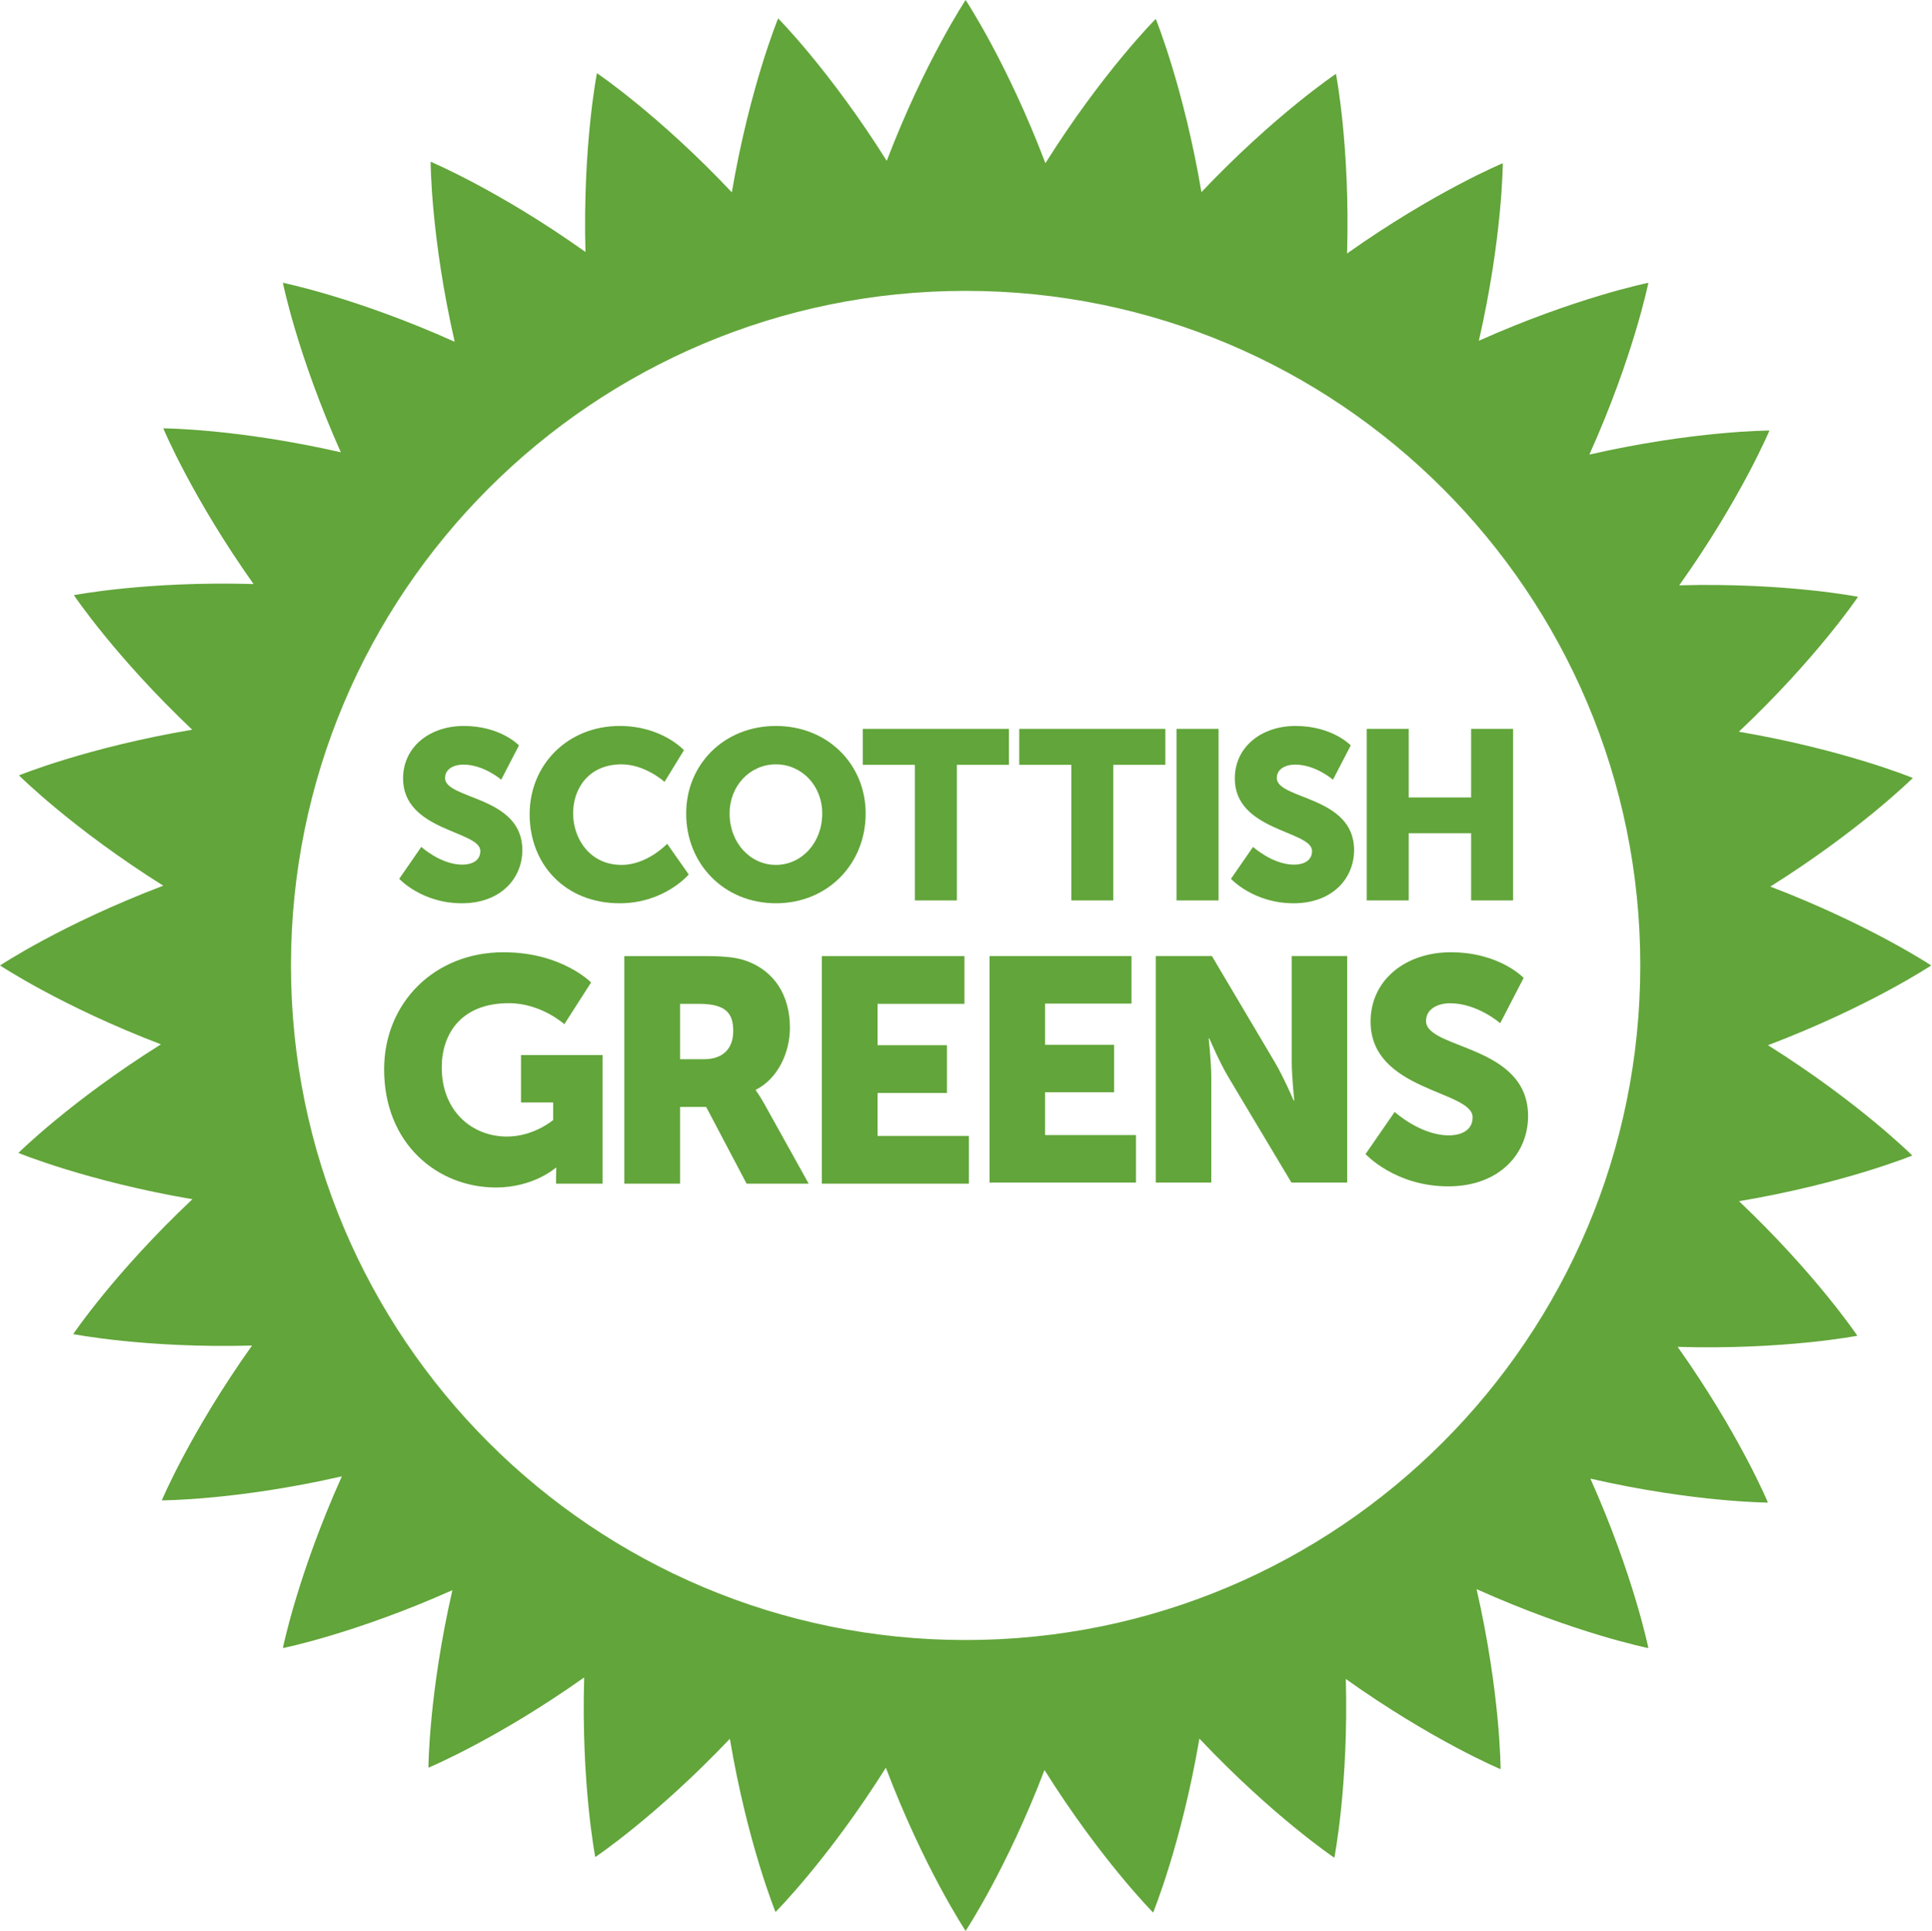
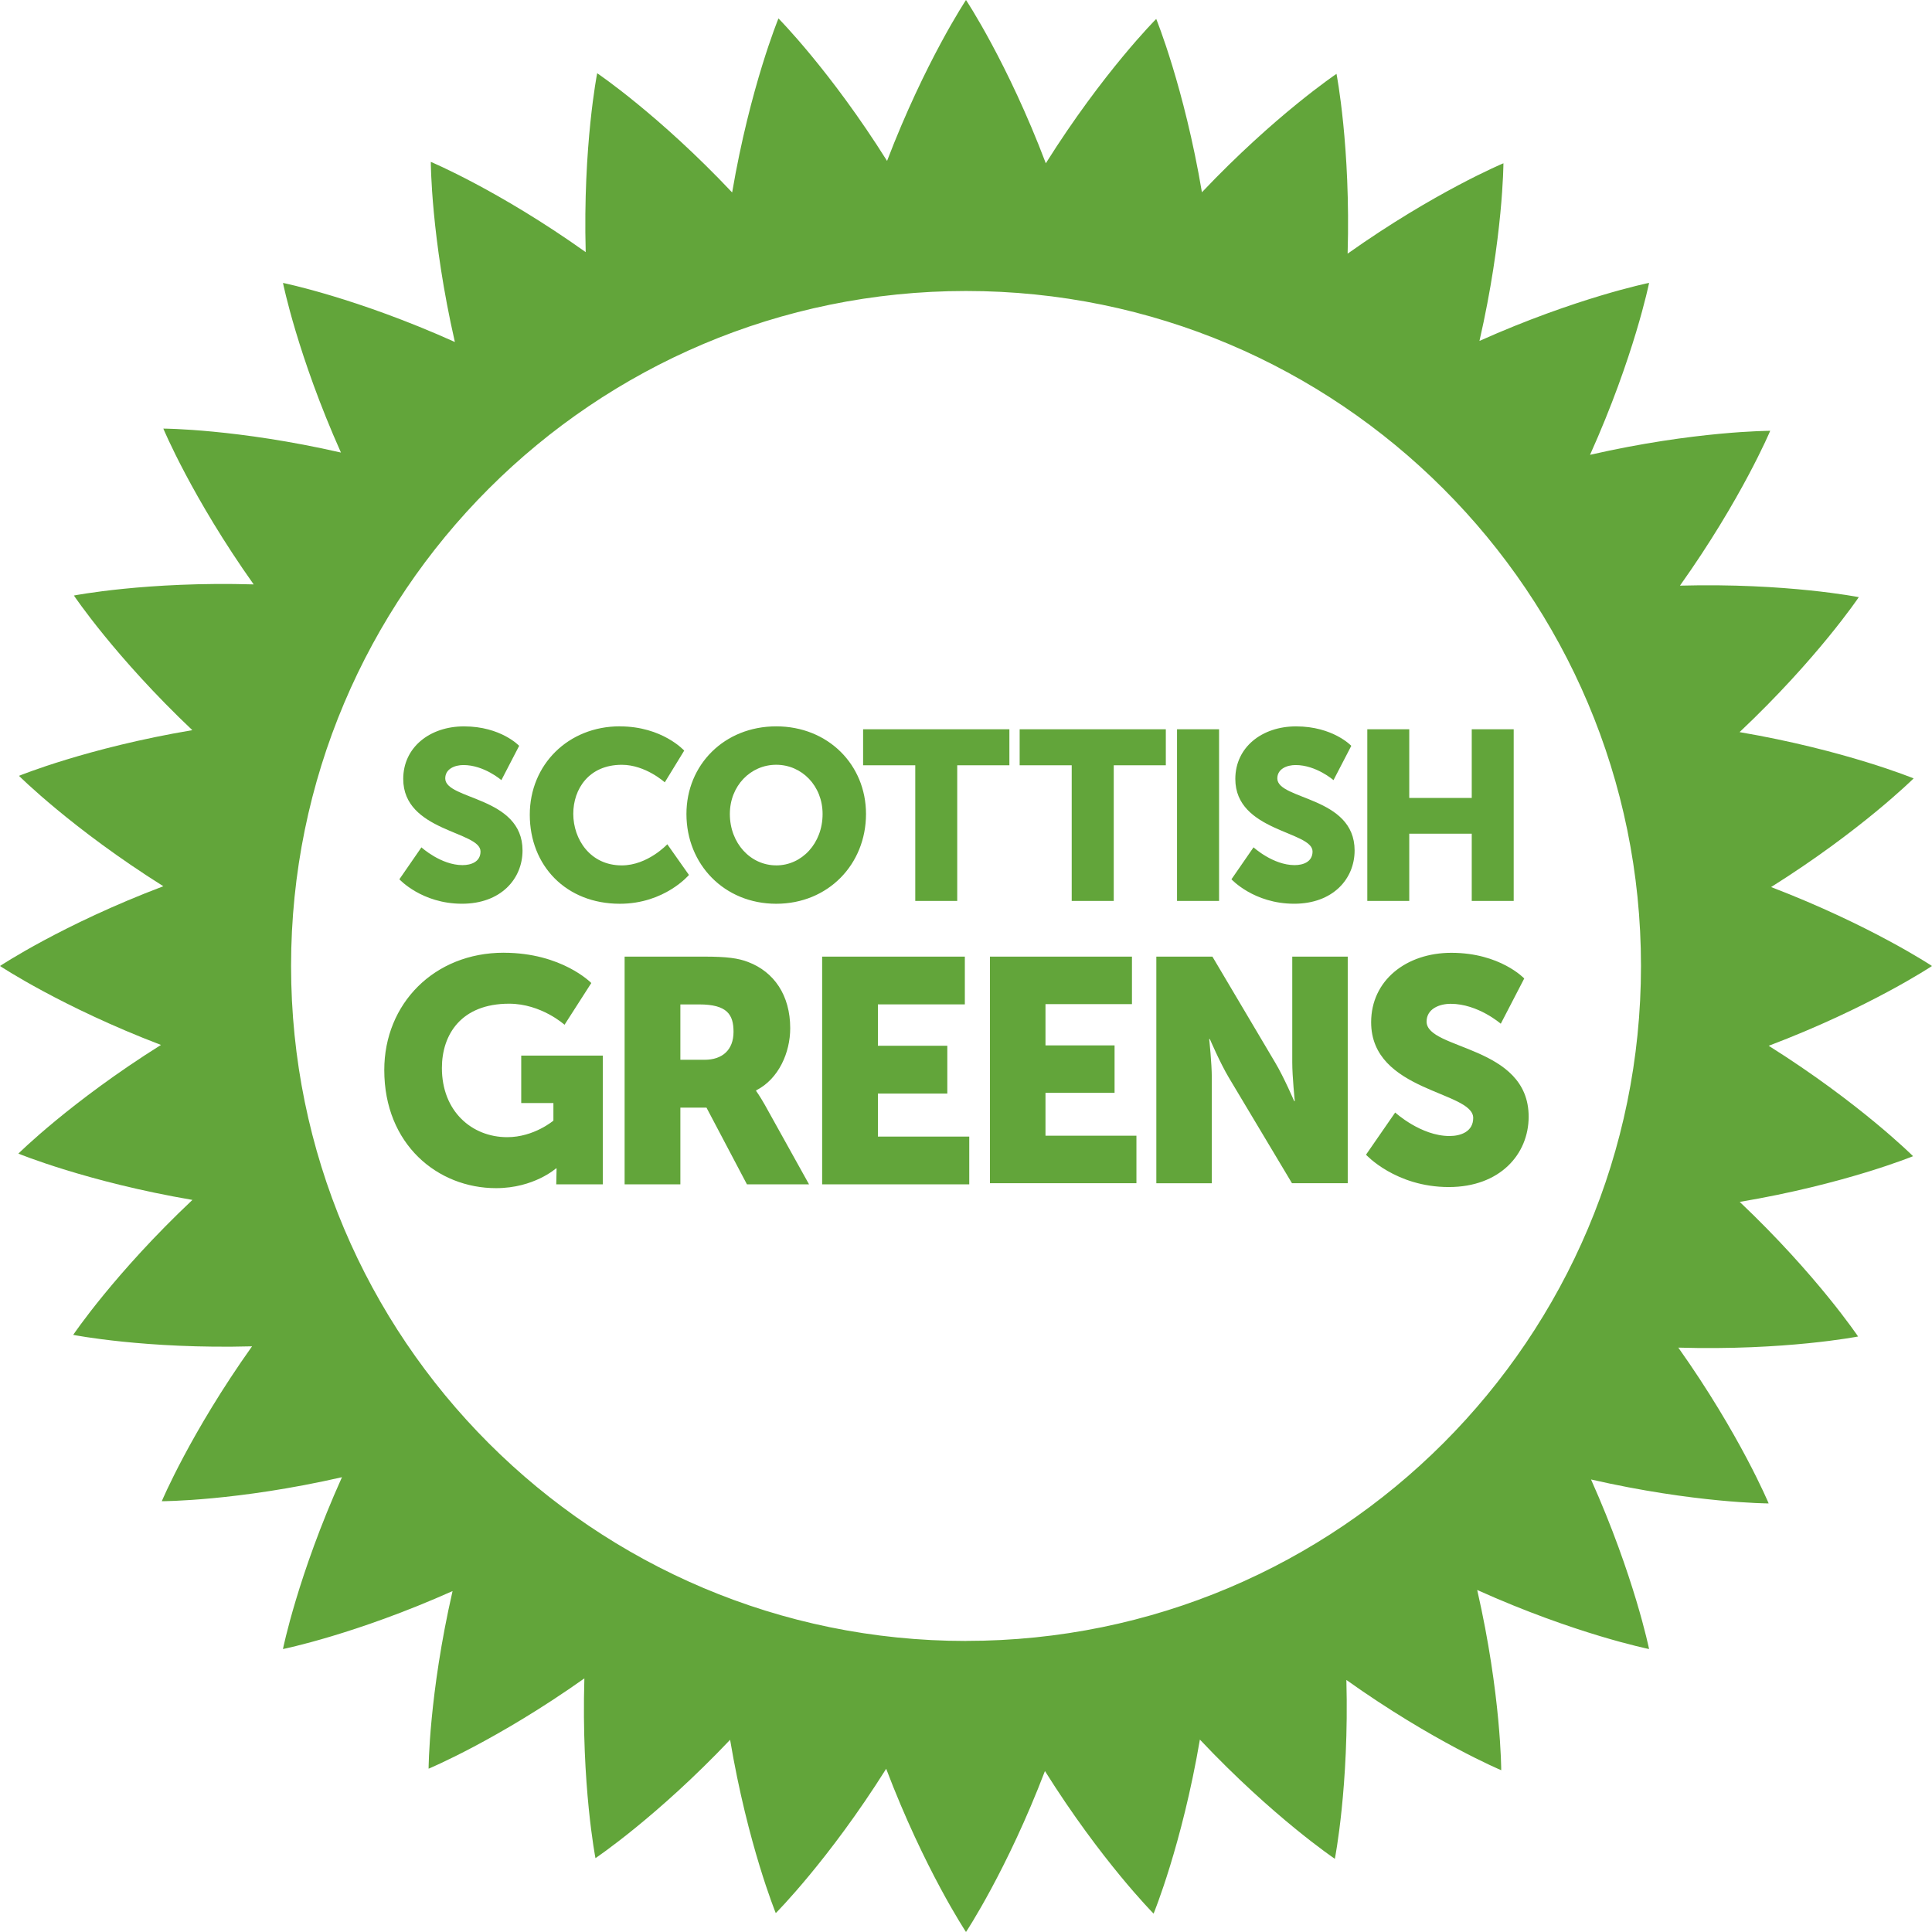
- <svg xmlns="http://www.w3.org/2000/svg" width="19.756mm" height="19.755mm" viewBox="0 0 70 69.999" id="svg11825" version="1.1">
-   <defs id="defs11827">
-     <linearGradient x1="0" y1="0" x2="1" y2="0" gradientUnits="userSpaceOnUse" gradientTransform="matrix(43.69919,36.66791,-36.66791,43.69919,344.8329,531.461)" spreadMethod="pad" id="linearGradient3197">
-       <stop style="stop-opacity:1;stop-color:#fcc215" offset="0" id="stop3199" />
-       <stop style="stop-opacity:1;stop-color:#fab41a" offset="0.328" id="stop3201" />
-       <stop style="stop-opacity:1;stop-color:#fab41a" offset="0.328" id="stop3203" />
-       <stop style="stop-opacity:1;stop-color:#fecb0f" offset="0.522" id="stop3205" />
-       <stop style="stop-opacity:1;stop-color:#ffffff" offset="1" id="stop3207" />
-     </linearGradient>
-     <linearGradient x1="0" y1="0" x2="1" y2="0" gradientUnits="userSpaceOnUse" gradientTransform="matrix(-63.69571,36.77472,-36.77472,-63.69571,387.4492,539.2807)" spreadMethod="pad" id="linearGradient3223">
-       <stop style="stop-opacity:1;stop-color:#f69c20" offset="0" id="stop3225" />
-       <stop style="stop-opacity:1;stop-color:#fecb0f" offset="0.389" id="stop3227" />
-       <stop style="stop-opacity:1;stop-color:#ffffff" offset="1" id="stop3229" />
-     </linearGradient>
-     <linearGradient x1="0" y1="0" x2="1" y2="0" gradientUnits="userSpaceOnUse" gradientTransform="matrix(-76.49741,-13.48854,13.48854,-76.49741,385.2243,556.3118)" spreadMethod="pad" id="linearGradient3245">
-       <stop style="stop-opacity:1;stop-color:#f69c20" offset="0" id="stop3247" />
-       <stop style="stop-opacity:1;stop-color:#fecb0f" offset="0.401" id="stop3249" />
-       <stop style="stop-opacity:1;stop-color:#ffffff" offset="0.864" id="stop3251" />
-       <stop style="stop-opacity:1;stop-color:#ffffff" offset="1" id="stop3253" />
-     </linearGradient>
-     <linearGradient x1="0" y1="0" x2="1" y2="0" gradientUnits="userSpaceOnUse" gradientTransform="matrix(10.9086,0,0,-10.9086,351.5235,545.8747)" spreadMethod="pad" id="linearGradient3269">
-       <stop style="stop-opacity:1;stop-color:#f69c20" offset="0" id="stop3271" />
-       <stop style="stop-opacity:1;stop-color:#fecb0f" offset="0.5" id="stop3273" />
-       <stop style="stop-opacity:1;stop-color:#ffffff" offset="1" id="stop3275" />
-     </linearGradient>
-     <linearGradient x1="0" y1="0" x2="1" y2="0" gradientUnits="userSpaceOnUse" gradientTransform="matrix(-78.32455,1.53e-5,-1.53e-5,-78.32455,382.7697,545.9041)" spreadMethod="pad" id="linearGradient3291">
-       <stop style="stop-opacity:1;stop-color:#f7941d" offset="0" id="stop3293" />
-       <stop style="stop-opacity:1;stop-color:#f7c628" offset="1" id="stop3295" />
-     </linearGradient>
-     <linearGradient x1="0" y1="0" x2="1" y2="0" gradientUnits="userSpaceOnUse" gradientTransform="matrix(43.74338,36.70502,-36.70502,43.74338,345.9307,530.1657)" spreadMethod="pad" id="linearGradient3311">
-       <stop style="stop-opacity:1;stop-color:#f69c20" offset="0" id="stop3313" />
-       <stop style="stop-opacity:1;stop-color:#fecb0f" offset="0.135" id="stop3315" />
-       <stop style="stop-opacity:1;stop-color:#fecb0f" offset="1" id="stop3317" />
-     </linearGradient>
-     <linearGradient x1="0" y1="0" x2="1" y2="0" gradientUnits="userSpaceOnUse" gradientTransform="matrix(3.132263,8.60585,8.60585,-3.132263,355.0397,530.472)" spreadMethod="pad" id="linearGradient3333">
-       <stop style="stop-opacity:1;stop-color:#f69c20" offset="0" id="stop3335" />
-       <stop style="stop-opacity:1;stop-color:#fecb0f" offset="0.667" id="stop3337" />
-       <stop style="stop-opacity:1;stop-color:#fecb0f" offset="1" id="stop3339" />
-     </linearGradient>
-     <linearGradient x1="0" y1="0" x2="1" y2="0" gradientUnits="userSpaceOnUse" gradientTransform="matrix(43.73723,36.69995,-36.69995,43.73723,351.2902,523.784)" spreadMethod="pad" id="linearGradient3355">
-       <stop style="stop-opacity:1;stop-color:#f69c20" offset="0" id="stop3357" />
-       <stop style="stop-opacity:1;stop-color:#fecb0f" offset="0.628" id="stop3359" />
-       <stop style="stop-opacity:1;stop-color:#ffffff" offset="1" id="stop3361" />
-     </linearGradient>
-     <linearGradient x1="0" y1="0" x2="1" y2="0" gradientUnits="userSpaceOnUse" gradientTransform="matrix(43.68182,36.65335,-36.65335,43.68182,352.9549,521.7974)" spreadMethod="pad" id="linearGradient3377">
-       <stop style="stop-opacity:1;stop-color:#f69c20" offset="0" id="stop3379" />
-       <stop style="stop-opacity:1;stop-color:#fecb0f" offset="0.583" id="stop3381" />
-       <stop style="stop-opacity:1;stop-color:#ffffff" offset="1" id="stop3383" />
-     </linearGradient>
-     <linearGradient x1="0" y1="0" x2="1" y2="0" gradientUnits="userSpaceOnUse" gradientTransform="matrix(32.97101,0,0,-32.97101,345.3931,545.0017)" spreadMethod="pad" id="linearGradient3399">
-       <stop style="stop-opacity:1;stop-color:#de831d" offset="0" id="stop3401" />
-       <stop style="stop-opacity:1;stop-color:#eda919" offset="0.273" id="stop3403" />
-       <stop style="stop-opacity:1;stop-color:#de891d" offset="0.519" id="stop3405" />
-       <stop style="stop-opacity:1;stop-color:#fecb0e" offset="1" id="stop3407" />
-     </linearGradient>
-     <linearGradient x1="0" y1="0" x2="1" y2="0" gradientUnits="userSpaceOnUse" gradientTransform="matrix(-8.17514,22.461,22.461,8.17514,361.8389,544.867)" spreadMethod="pad" id="linearGradient3423">
-       <stop style="stop-opacity:1;stop-color:#ce8019" offset="0" id="stop3425" />
-       <stop style="stop-opacity:1;stop-color:#fecb0e" offset="0.861" id="stop3427" />
-       <stop style="stop-opacity:1;stop-color:#fecb0e" offset="1" id="stop3429" />
-     </linearGradient>
-     <linearGradient x1="0" y1="0" x2="1" y2="0" gradientUnits="userSpaceOnUse" gradientTransform="matrix(-5.892319,16.18907,16.18907,5.892319,359.0273,542.6015)" spreadMethod="pad" id="linearGradient3445">
-       <stop style="stop-opacity:1;stop-color:#d4831b" offset="0" id="stop3447" />
-       <stop style="stop-opacity:1;stop-color:#fecb0e" offset="1" id="stop3449" />
-     </linearGradient>
-     <linearGradient x1="0" y1="0" x2="1" y2="0" gradientUnits="userSpaceOnUse" gradientTransform="matrix(-2.995407,8.229843,8.229843,2.995407,358.4874,541.6999)" spreadMethod="pad" id="linearGradient3465">
-       <stop style="stop-opacity:1;stop-color:#de831d" offset="0" id="stop3467" />
-       <stop style="stop-opacity:1;stop-color:#fecb0e" offset="0.834" id="stop3469" />
-       <stop style="stop-opacity:1;stop-color:#fecb0e" offset="0.834" id="stop3471" />
-       <stop style="stop-opacity:1;stop-color:#fecb0e" offset="1" id="stop3473" />
-     </linearGradient>
-     <linearGradient x1="0" y1="0" x2="1" y2="0" gradientUnits="userSpaceOnUse" gradientTransform="matrix(10.97212,0,0,-10.97212,347.1612,535.4857)" spreadMethod="pad" id="linearGradient3489">
-       <stop style="stop-opacity:1;stop-color:#de831d" offset="0" id="stop3491" />
-       <stop style="stop-opacity:1;stop-color:#fecb0e" offset="1" id="stop3493" />
-     </linearGradient>
-     <linearGradient x1="0" y1="0" x2="1" y2="0" gradientUnits="userSpaceOnUse" gradientTransform="matrix(8.290543,0,0,-8.290543,352.5651,534.4637)" spreadMethod="pad" id="linearGradient3509">
-       <stop style="stop-opacity:1;stop-color:#d4831b" offset="0" id="stop3511" />
-       <stop style="stop-opacity:1;stop-color:#fecb0e" offset="0.908" id="stop3513" />
-       <stop style="stop-opacity:1;stop-color:#fecb0e" offset="0.908" id="stop3515" />
-       <stop style="stop-opacity:1;stop-color:#fecb0e" offset="1" id="stop3517" />
-     </linearGradient>
-     <linearGradient x1="0" y1="0" x2="1" y2="0" gradientUnits="userSpaceOnUse" gradientTransform="matrix(18.74954,0,0,-18.74954,371.6838,548.8157)" spreadMethod="pad" id="linearGradient3533">
-       <stop style="stop-opacity:1;stop-color:#de891d" offset="0" id="stop3535" />
-       <stop style="stop-opacity:1;stop-color:#fecb0e" offset="1" id="stop3537" />
-     </linearGradient>
-     <linearGradient x1="0" y1="0" x2="1" y2="0" gradientUnits="userSpaceOnUse" gradientTransform="matrix(18.05803,0,0,-18.05803,369.7102,543.0122)" spreadMethod="pad" id="linearGradient3553">
-       <stop style="stop-opacity:1;stop-color:#de891d" offset="0" id="stop3555" />
-       <stop style="stop-opacity:1;stop-color:#fecb0e" offset="1" id="stop3557" />
-     </linearGradient>
-     <clipPath id="clipPath3616-7">
-       <path d="m 46.772,673.701 139.843,0 0,139.842 -139.843,0 0,-139.842 z" id="path3618-0" />
-     </clipPath>
-   </defs>
-   <g id="layer1" transform="translate(119.2917,-399.1694)">
-     <g transform="matrix(0.1317037,0,0,0.1317037,-130.8502,358.6314)" id="layer1-4">
-       <g transform="matrix(3.800663,0,0,-3.800663,-90.00306,3399.799)" id="g3612-3" style="fill:#62a53a;fill-opacity:1">
-         <g clip-path="url(#clipPath3616-7)" id="g3614-5" style="fill:#62a53a;fill-opacity:1">
-           <g transform="translate(83.2309,744.5785)" id="g3620-1" style="fill:#62a53a;fill-opacity:1">
-             <path d="M 0,0 C 4.22,0 6.341,-2.19 6.341,-2.19 L 4.405,-5.21 c 0,0 -1.684,1.522 -4.013,1.522 -3.457,0 -4.865,-2.215 -4.865,-4.656 0,-3.137 2.167,-5.004 4.727,-5.004 1.937,0 3.343,1.197 3.343,1.197 l 0,1.271 -2.33,0 0,3.434 5.903,0 0,-9.315 -3.366,0 0,0.461 c 0,0.344 0.023,0.692 0.023,0.692 l -0.046,0 c 0,0 -1.59,-1.429 -4.333,-1.429 -4.22,0 -8.094,3.158 -8.094,8.552 C -8.646,-3.688 -5.026,0 0,0" id="path3622-7" style="fill:#62a53a;fill-opacity:1;fill-rule:nonzero;stroke:none" />
-           </g>
-           <g transform="translate(97.7684,736.8332)" id="g3624-9" style="fill:#62a53a;fill-opacity:1">
-             <path d="m 0,0 c 1.291,0 2.097,0.714 2.097,2.027 0,1.245 -0.46,1.982 -2.489,1.982 l -1.359,0 L -1.751,0 0,0 Z m -5.788,7.469 5.741,0 C 1.637,7.469 2.442,7.353 3.158,7.077 5.026,6.363 6.202,4.68 6.202,2.281 6.202,0.529 5.37,-1.384 3.735,-2.215 l 0,-0.046 c 0,0 0.229,-0.299 0.622,-0.99 l 3.204,-5.764 -4.496,0 -2.927,5.556 -1.889,0 0,-5.556 -4.037,0 0,16.484 z" id="path3626-9" style="fill:#62a53a;fill-opacity:1;fill-rule:nonzero;stroke:none" />
-           </g>
-           <g transform="translate(106.2804,744.3019)" id="g3628-0" style="fill:#62a53a;fill-opacity:1">
-             <path d="m 0,0 10.329,0 0,-3.459 -6.293,0 0,-2.997 5.024,0 0,-3.458 -5.024,0 0,-3.112 6.615,0 0,-3.458 L 0,-16.484 0,0 Z" id="path3630-1" style="fill:#62a53a;fill-opacity:1;fill-rule:nonzero;stroke:none" />
-           </g>
-           <g transform="translate(118.4278,744.3035)" id="g3632-7" style="fill:#62a53a;fill-opacity:1">
-             <path d="m 0,0 10.278,0 0,-3.443 -6.26,0 0,-2.984 5.001,0 0,-3.439 -5.001,0 0,-3.099 6.584,0 0,-3.44 L 0,-16.405 0,0 Z" id="path3634-6" style="fill:#62a53a;fill-opacity:1;fill-rule:nonzero;stroke:none" />
-           </g>
-           <g transform="translate(130.4665,744.3035)" id="g3636-3" style="fill:#62a53a;fill-opacity:1">
-             <path d="m 0,0 4.062,0 4.54,-7.664 c 0.645,-1.079 1.379,-2.799 1.379,-2.799 l 0.046,0 c 0,0 -0.184,1.766 -0.184,2.799 l 0,7.664 4.015,0 0,-16.405 -4.038,0 -4.566,7.639 C 4.61,-7.688 3.876,-5.967 3.876,-5.967 l -0.046,0 c 0,0 0.186,-1.766 0.186,-2.799 l 0,-7.639 -4.016,0 L 0,0 Z" id="path3638-8" style="fill:#62a53a;fill-opacity:1;fill-rule:nonzero;stroke:none" />
-           </g>
-           <g transform="translate(147.7634,733.014)" id="g3640-8" style="fill:#62a53a;fill-opacity:1">
-             <path d="m 0,0 c 0,0 1.859,-1.697 3.924,-1.697 0.826,0 1.721,0.321 1.721,1.307 0,1.95 -7.389,1.881 -7.389,6.929 0,3.03 2.547,5.025 5.808,5.025 3.53,0 5.276,-1.857 5.276,-1.857 L 7.642,6.426 c 0,0 -1.652,1.445 -3.626,1.445 -0.826,0 -1.745,-0.368 -1.745,-1.286 0,-2.064 7.39,-1.697 7.39,-6.883 0,-2.729 -2.087,-5.093 -5.781,-5.093 -3.857,0 -5.99,2.339 -5.99,2.339 L 0,0 Z" id="path3642-3" style="fill:#62a53a;fill-opacity:1;fill-rule:nonzero;stroke:none" />
-           </g>
-           <g transform="translate(77.2773,752.2094)" id="g3644-4" style="fill:#62a53a;fill-opacity:1">
-             <path d="m 0,0 c 0,0 1.41,-1.286 2.972,-1.286 0.626,0 1.303,0.243 1.303,0.989 0,1.478 -5.595,1.426 -5.595,5.249 0,2.293 1.929,3.805 4.396,3.805 2.677,0 3.997,-1.408 3.997,-1.408 L 5.786,4.865 c 0,0 -1.252,1.094 -2.745,1.094 -0.624,0 -1.321,-0.277 -1.321,-0.972 0,-1.565 5.597,-1.287 5.597,-5.213 0,-2.068 -1.581,-3.858 -4.379,-3.858 -2.919,0 -4.536,1.772 -4.536,1.772 L 0,0 Z" id="path3646-0" style="fill:#62a53a;fill-opacity:1;fill-rule:nonzero;stroke:none" />
-           </g>
-           <g transform="translate(91.6413,760.9666)" id="g3648-8" style="fill:#62a53a;fill-opacity:1">
-             <path d="M 0,0 C 3.075,0 4.655,-1.755 4.655,-1.755 L 3.249,-4.05 c 0,0 -1.392,1.27 -3.111,1.27 -2.382,0 -3.509,-1.755 -3.509,-3.546 0,-1.841 1.216,-3.736 3.509,-3.736 1.878,0 3.301,1.53 3.301,1.53 l 1.564,-2.224 c 0,0 -1.754,-2.085 -5.003,-2.085 -3.893,0 -6.518,2.761 -6.518,6.447 C -6.518,-2.78 -3.739,0 0,0" id="path3650-4" style="fill:#62a53a;fill-opacity:1;fill-rule:nonzero;stroke:none" />
-           </g>
-           <g transform="translate(102.9564,750.9048)" id="g3652-3" style="fill:#62a53a;fill-opacity:1">
-             <path d="M 0,0 C 1.86,0 3.354,1.6 3.354,3.719 3.354,5.753 1.86,7.282 0,7.282 -1.86,7.282 -3.354,5.753 -3.354,3.719 -3.354,1.6 -1.86,0 0,0 m 0,10.062 c 3.752,0 6.499,-2.78 6.499,-6.343 0,-3.65 -2.747,-6.498 -6.499,-6.498 -3.755,0 -6.498,2.848 -6.498,6.498 0,3.563 2.743,6.343 6.498,6.343" id="path3654-9" style="fill:#62a53a;fill-opacity:1;fill-rule:nonzero;stroke:none" />
-           </g>
-           <g transform="translate(113.0192,758.1519)" id="g3656-3" style="fill:#62a53a;fill-opacity:1">
-             <path d="m 0,0 -3.773,0 0,2.605 10.585,0 0,-2.605 -3.772,0 0,-9.819 -3.04,0 L 0,0 Z" id="path3658-9" style="fill:#62a53a;fill-opacity:1;fill-rule:nonzero;stroke:none" />
-           </g>
-           <g transform="translate(124.3468,758.1519)" id="g3660-4" style="fill:#62a53a;fill-opacity:1">
-             <path d="m 0,0 -3.769,0 0,2.605 10.579,0 0,-2.605 -3.769,0 0,-9.819 L 0,-9.819 0,0 Z" id="path3662-6" style="fill:#62a53a;fill-opacity:1;fill-rule:nonzero;stroke:none" />
-           </g>
-           <path d="m 131.97,760.757 3.041,0 0,-12.424 -3.041,0 0,12.424 z" id="path3664-8" style="fill:#62a53a;fill-opacity:1;fill-rule:nonzero;stroke:none" />
-           <g transform="translate(137.5087,752.2094)" id="g3666-1" style="fill:#62a53a;fill-opacity:1">
-             <path d="m 0,0 c 0,0 1.405,-1.286 2.97,-1.286 0.627,0 1.301,0.243 1.301,0.989 0,1.478 -5.593,1.426 -5.593,5.249 0,2.293 1.929,3.805 4.397,3.805 2.675,0 3.999,-1.408 3.999,-1.408 L 5.785,4.865 c 0,0 -1.251,1.094 -2.742,1.094 -0.627,0 -1.324,-0.277 -1.324,-0.972 0,-1.565 5.597,-1.287 5.597,-5.213 0,-2.068 -1.583,-3.858 -4.379,-3.858 -2.92,0 -4.537,1.772 -4.537,1.772 L 0,0 Z" id="path3668-3" style="fill:#62a53a;fill-opacity:1;fill-rule:nonzero;stroke:none" />
-           </g>
-           <g transform="translate(145.7408,760.7574)" id="g3670-3" style="fill:#62a53a;fill-opacity:1">
-             <path d="m 0,0 3.039,0 0,-4.969 4.52,0 0,4.969 3.04,0 0,-12.424 -3.04,0 0,4.865 -4.52,0 0,-4.865 -3.039,0 L 0,0 Z" id="path3672-0" style="fill:#62a53a;fill-opacity:1;fill-rule:nonzero;stroke:none" />
-           </g>
-           <g transform="translate(116.6965,694.7672)" id="g3674-5" style="fill:#62a53a;fill-opacity:1">
-             <path d="m 0,0 c -26.984,0 -48.857,21.874 -48.857,48.857 0,26.981 21.873,48.854 48.857,48.854 26.982,0 48.853,-21.873 48.853,-48.854 C 48.853,21.874 26.982,0 0,0 m 58.1,43.079 c 7.295,2.768 11.819,5.776 11.819,5.776 0,0 -4.455,2.96 -11.65,5.712 6.526,4.096 10.32,7.866 10.32,7.866 0,0 -4.97,2.049 -12.598,3.35 5.631,5.31 8.63,9.771 8.63,9.771 0,0 -5.246,1.036 -12.948,0.831 4.467,6.278 6.533,11.209 6.533,11.209 0,0 -5.431,-0.003 -13.04,-1.74 3.202,7.117 4.273,12.442 4.273,12.442 0,0 -5.242,-1.056 -12.275,-4.198 1.716,7.51 1.733,12.858 1.733,12.858 0,0 -4.963,-2.065 -11.277,-6.538 0.226,7.735 -0.805,13.011 -0.805,13.011 0,0 -4.44,-2.977 -9.742,-8.568 -1.283,7.597 -3.307,12.546 -3.307,12.546 0,0 -3.84,-3.843 -7.99,-10.451 -2.771,7.296 -5.779,11.82 -5.779,11.82 0,0 -2.96,-4.454 -5.712,-11.65 -4.096,6.525 -7.864,10.318 -7.864,10.318 0,0 -2.051,-4.969 -3.353,-12.597 -5.31,5.629 -9.769,8.63 -9.769,8.63 0,0 -1.036,-5.247 -0.831,-12.948 -6.278,4.466 -11.211,6.533 -11.211,6.533 0,0 0.004,-5.431 1.741,-13.039 -7.118,3.201 -12.442,4.273 -12.442,4.273 0,0 1.055,-5.242 4.198,-12.276 -7.511,1.717 -12.858,1.734 -12.858,1.734 0,0 2.064,-4.963 6.538,-11.277 -7.735,0.226 -13.01,-0.805 -13.01,-0.805 0,0 2.977,-4.442 8.568,-9.744 -7.597,-1.281 -12.547,-3.307 -12.547,-3.307 0,0 3.842,-3.838 10.45,-7.99 -7.296,-2.769 -11.82,-5.776 -11.82,-5.776 0,0 4.454,-2.962 11.651,-5.713 -6.527,-4.095 -10.32,-7.865 -10.32,-7.865 0,0 4.97,-2.051 12.598,-3.352 -5.629,-5.31 -8.629,-9.768 -8.629,-9.768 0,0 5.245,-1.037 12.947,-0.831 -4.466,-6.279 -6.533,-11.211 -6.533,-11.211 0,0 5.431,0.002 13.039,1.739 -3.201,-7.118 -4.272,-12.439 -4.272,-12.439 0,0 5.242,1.054 12.276,4.197 -1.717,-7.512 -1.734,-12.858 -1.734,-12.858 0,0 4.963,2.063 11.278,6.538 -0.227,-7.736 0.804,-13.011 0.804,-13.011 0,0 4.443,2.978 9.745,8.568 1.28,-7.598 3.306,-12.547 3.306,-12.547 0,0 3.838,3.843 7.99,10.45 2.769,-7.296 5.776,-11.818 5.776,-11.818 0,0 2.96,4.453 5.712,11.65 4.098,-6.526 7.867,-10.32 7.867,-10.32 0,0 2.049,4.97 3.35,12.598 5.31,-5.629 9.772,-8.629 9.772,-8.629 0,0 1.035,5.245 0.832,12.945 6.275,-4.466 11.207,-6.533 11.207,-6.533 0,0 -0.002,5.43 -1.739,13.042 7.118,-3.202 12.441,-4.272 12.441,-4.272 0,0 -1.055,5.24 -4.198,12.273 7.511,-1.716 12.857,-1.734 12.857,-1.734 0,0 -2.063,4.963 -6.539,11.278 7.737,-0.225 13.012,0.806 13.012,0.806 0,0 -2.977,4.441 -8.567,9.743 7.598,1.28 12.546,3.307 12.546,3.307 0,0 -3.841,3.839 -10.45,7.991" id="path3676-8" style="fill:#62a53a;fill-opacity:1;fill-rule:nonzero;stroke:none" />
-           </g>
-         </g>
-       </g>
-     </g>
+ <svg xmlns="http://www.w3.org/2000/svg" width="74666.661" height="74666.661" viewBox="0 0 70 70">
+   <g fill="#62a53a">
+     <path d="M18.25 34.52c2.112 0 3.174 1.097 3.174 1.097l-.97 1.512s-.842-.763-2.008-.763c-1.73 0-2.435 1.11-2.435 2.33 0 1.57 1.086 2.506 2.367 2.506.97 0 1.673-.6 1.673-.6v-.636h-1.166v-1.72h2.955v4.664h-1.686l.012-.576h-.023s-.796.715-2.17.715c-2.112 0-4.05-1.58-4.05-4.28 0-2.403 1.81-4.25 4.327-4.25M25.527 38.398c.646 0 1.05-.357 1.05-1.014 0-.624-.23-.992-1.246-.992h-.68v2.006h.877zM22.63 34.66h2.873c.843 0 1.246.058 1.605.196.935.357 1.523 1.2 1.523 2.4 0 .877-.415 1.835-1.234 2.25v.024s.115.15.312.496l1.604 2.885h-2.25l-1.466-2.78h-.946v2.78h-2.02v-8.25zM29.788 34.66h5.17v1.73h-3.15v1.5h2.515v1.732h-2.515v1.558h3.31v1.73h-5.33v-8.25zM35.868 34.66h5.145v1.722H37.88v1.494h2.503v1.72H37.88v1.553h3.295v1.72h-5.307v-8.21zM41.894 34.66h2.034l2.272 3.835c.323.54.69 1.4.69 1.4h.023s-.092-.883-.092-1.4V34.66h2.01v8.21h-2.02l-2.286-3.823c-.322-.54-.69-1.4-.69-1.4h-.023s.094.883.094 1.4v3.824h-2.01v-8.21zM50.552 40.31s.93.85 1.965.85c.413 0 .86-.16.86-.655 0-.976-3.698-.94-3.698-3.468 0-1.517 1.274-2.515 2.907-2.515 1.767 0 2.64.93 2.64.93l-.85 1.64s-.826-.722-1.814-.722c-.414 0-.874.184-.874.644 0 1.033 3.698.85 3.698 3.445 0 1.365-1.044 2.55-2.893 2.55-1.93 0-3-1.172-3-1.172l1.057-1.528zM15.27 30.702s.706.643 1.487.643c.314 0 .653-.12.653-.495 0-.74-2.8-.714-2.8-2.627 0-1.148.965-1.905 2.2-1.905 1.34 0 2 .705 2 .705l-.644 1.243s-.627-.547-1.374-.547c-.312 0-.66.137-.66.485 0 .784 2.8.644 2.8 2.61 0 1.035-.79 1.93-2.192 1.93-1.46 0-2.27-.886-2.27-.886l.8-1.158zM22.46 26.318c1.54 0 2.33.878 2.33.878l-.704 1.15s-.697-.636-1.557-.636c-1.193 0-1.758.878-1.758 1.775 0 .92.61 1.87 1.757 1.87.94 0 1.65-.766 1.65-.766l.784 1.112s-.878 1.044-2.504 1.044c-1.95 0-3.263-1.382-3.263-3.227 0-1.81 1.39-3.202 3.263-3.202" />
+     <path d="M28.124 31.355c.93 0 1.68-.8 1.68-1.862 0-1.018-.75-1.784-1.68-1.784-.93 0-1.68.765-1.68 1.783 0 1.06.75 1.862 1.68 1.862m0-5.037c1.878 0 3.253 1.39 3.253 3.175 0 1.827-1.375 3.253-3.253 3.253-1.88 0-3.253-1.426-3.253-3.253 0-1.784 1.374-3.175 3.254-3.175M33.16 27.727h-1.888v-1.304h5.3v1.304h-1.89v4.915h-1.52v-4.915zM38.83 27.727h-1.886v-1.304h5.296v1.304h-1.887v4.915H38.83v-4.915zM42.647 26.423h1.522v6.22h-1.523v-6.22zM45.42 30.702s.703.643 1.486.643c.314 0 .65-.12.65-.495 0-.74-2.798-.714-2.798-2.627 0-1.148.965-1.905 2.2-1.905 1.34 0 2.002.705 2.002.705l-.645 1.243s-.626-.547-1.373-.547c-.313 0-.662.137-.662.485 0 .784 2.8.644 2.8 2.61 0 1.035-.79 1.93-2.19 1.93-1.462 0-2.272-.886-2.272-.886l.8-1.158zM49.54 26.423h1.52v2.487h2.264v-2.487h1.52v6.22h-1.52v-2.437H51.06v2.436h-1.52v-6.22z" />
+     <path d="M35 59.455c-13.506 0-24.454-10.95-24.454-24.456 0-13.507 10.948-24.456 24.455-24.456 13.508 0 24.455 10.95 24.455 24.455 0 13.506-10.947 24.455-24.454 24.455M64.085 37.89C67.736 36.507 70 35 70 35s-2.23-1.482-5.83-2.86c3.265-2.05 5.164-3.937 5.164-3.937s-2.487-1.025-6.306-1.677c2.82-2.658 4.32-4.89 4.32-4.89s-2.626-.52-6.48-.417c2.235-3.143 3.27-5.61 3.27-5.61s-2.72 0-6.528.87c1.603-3.563 2.14-6.23 2.14-6.23s-2.625.53-6.146 2.103c.86-3.76.868-6.436.868-6.436S51.988 6.95 48.827 9.19c.113-3.873-.403-6.514-.403-6.514s-2.222 1.49-4.876 4.29c-.643-3.804-1.656-6.28-1.656-6.28s-1.922 1.923-4 5.23C36.507 2.265 35 0 35 0s-1.482 2.23-2.86 5.83C30.09 2.566 28.205.668 28.205.668s-1.026 2.487-1.678 6.305c-2.658-2.817-4.89-4.32-4.89-4.32s-.52 2.627-.416 6.482c-3.142-2.236-5.612-3.27-5.612-3.27s.002 2.718.872 6.526c-3.563-1.602-6.228-2.14-6.228-2.14s.528 2.625 2.1 6.146c-3.76-.86-6.435-.868-6.435-.868s1.033 2.485 3.273 5.645c-3.872-.113-6.513.403-6.513.403s1.49 2.224 4.29 4.878c-3.804.64-6.28 1.655-6.28 1.655s1.922 1.92 5.23 4C2.263 33.494 0 35 0 35s2.23 1.483 5.832 2.86C2.565 39.91.666 41.797.666 41.797s2.488 1.026 6.306 1.678c-2.818 2.658-4.32 4.89-4.32 4.89s2.626.518 6.48.415c-2.234 3.143-3.27 5.612-3.27 5.612s2.72 0 6.528-.87c-1.602 3.562-2.138 6.226-2.138 6.226s2.624-.528 6.145-2.1c-.86 3.76-.868 6.435-.868 6.435s2.483-1.032 5.644-3.272c-.114 3.873.402 6.513.402 6.513s2.224-1.49 4.878-4.288c.64 3.803 1.655 6.28 1.655 6.28s1.92-1.923 4-5.23C33.494 67.734 35 70 35 70s1.482-2.23 2.86-5.832c2.05 3.267 3.937 5.166 3.937 5.166s1.026-2.488 1.677-6.306c2.658 2.818 4.89 4.32 4.89 4.32s.52-2.626.418-6.48c3.14 2.235 5.61 3.27 5.61 3.27s0-2.718-.87-6.53c3.562 1.604 6.227 2.14 6.227 2.14s-.53-2.623-2.103-6.144c3.76.86 6.436.868 6.436.868s-1.033-2.484-3.273-5.645c3.873.113 6.513-.403 6.513-.403s-1.49-2.223-4.288-4.877c3.803-.64 6.28-1.656 6.28-1.656s-1.923-1.92-5.23-4" />
  </g>
</svg>
